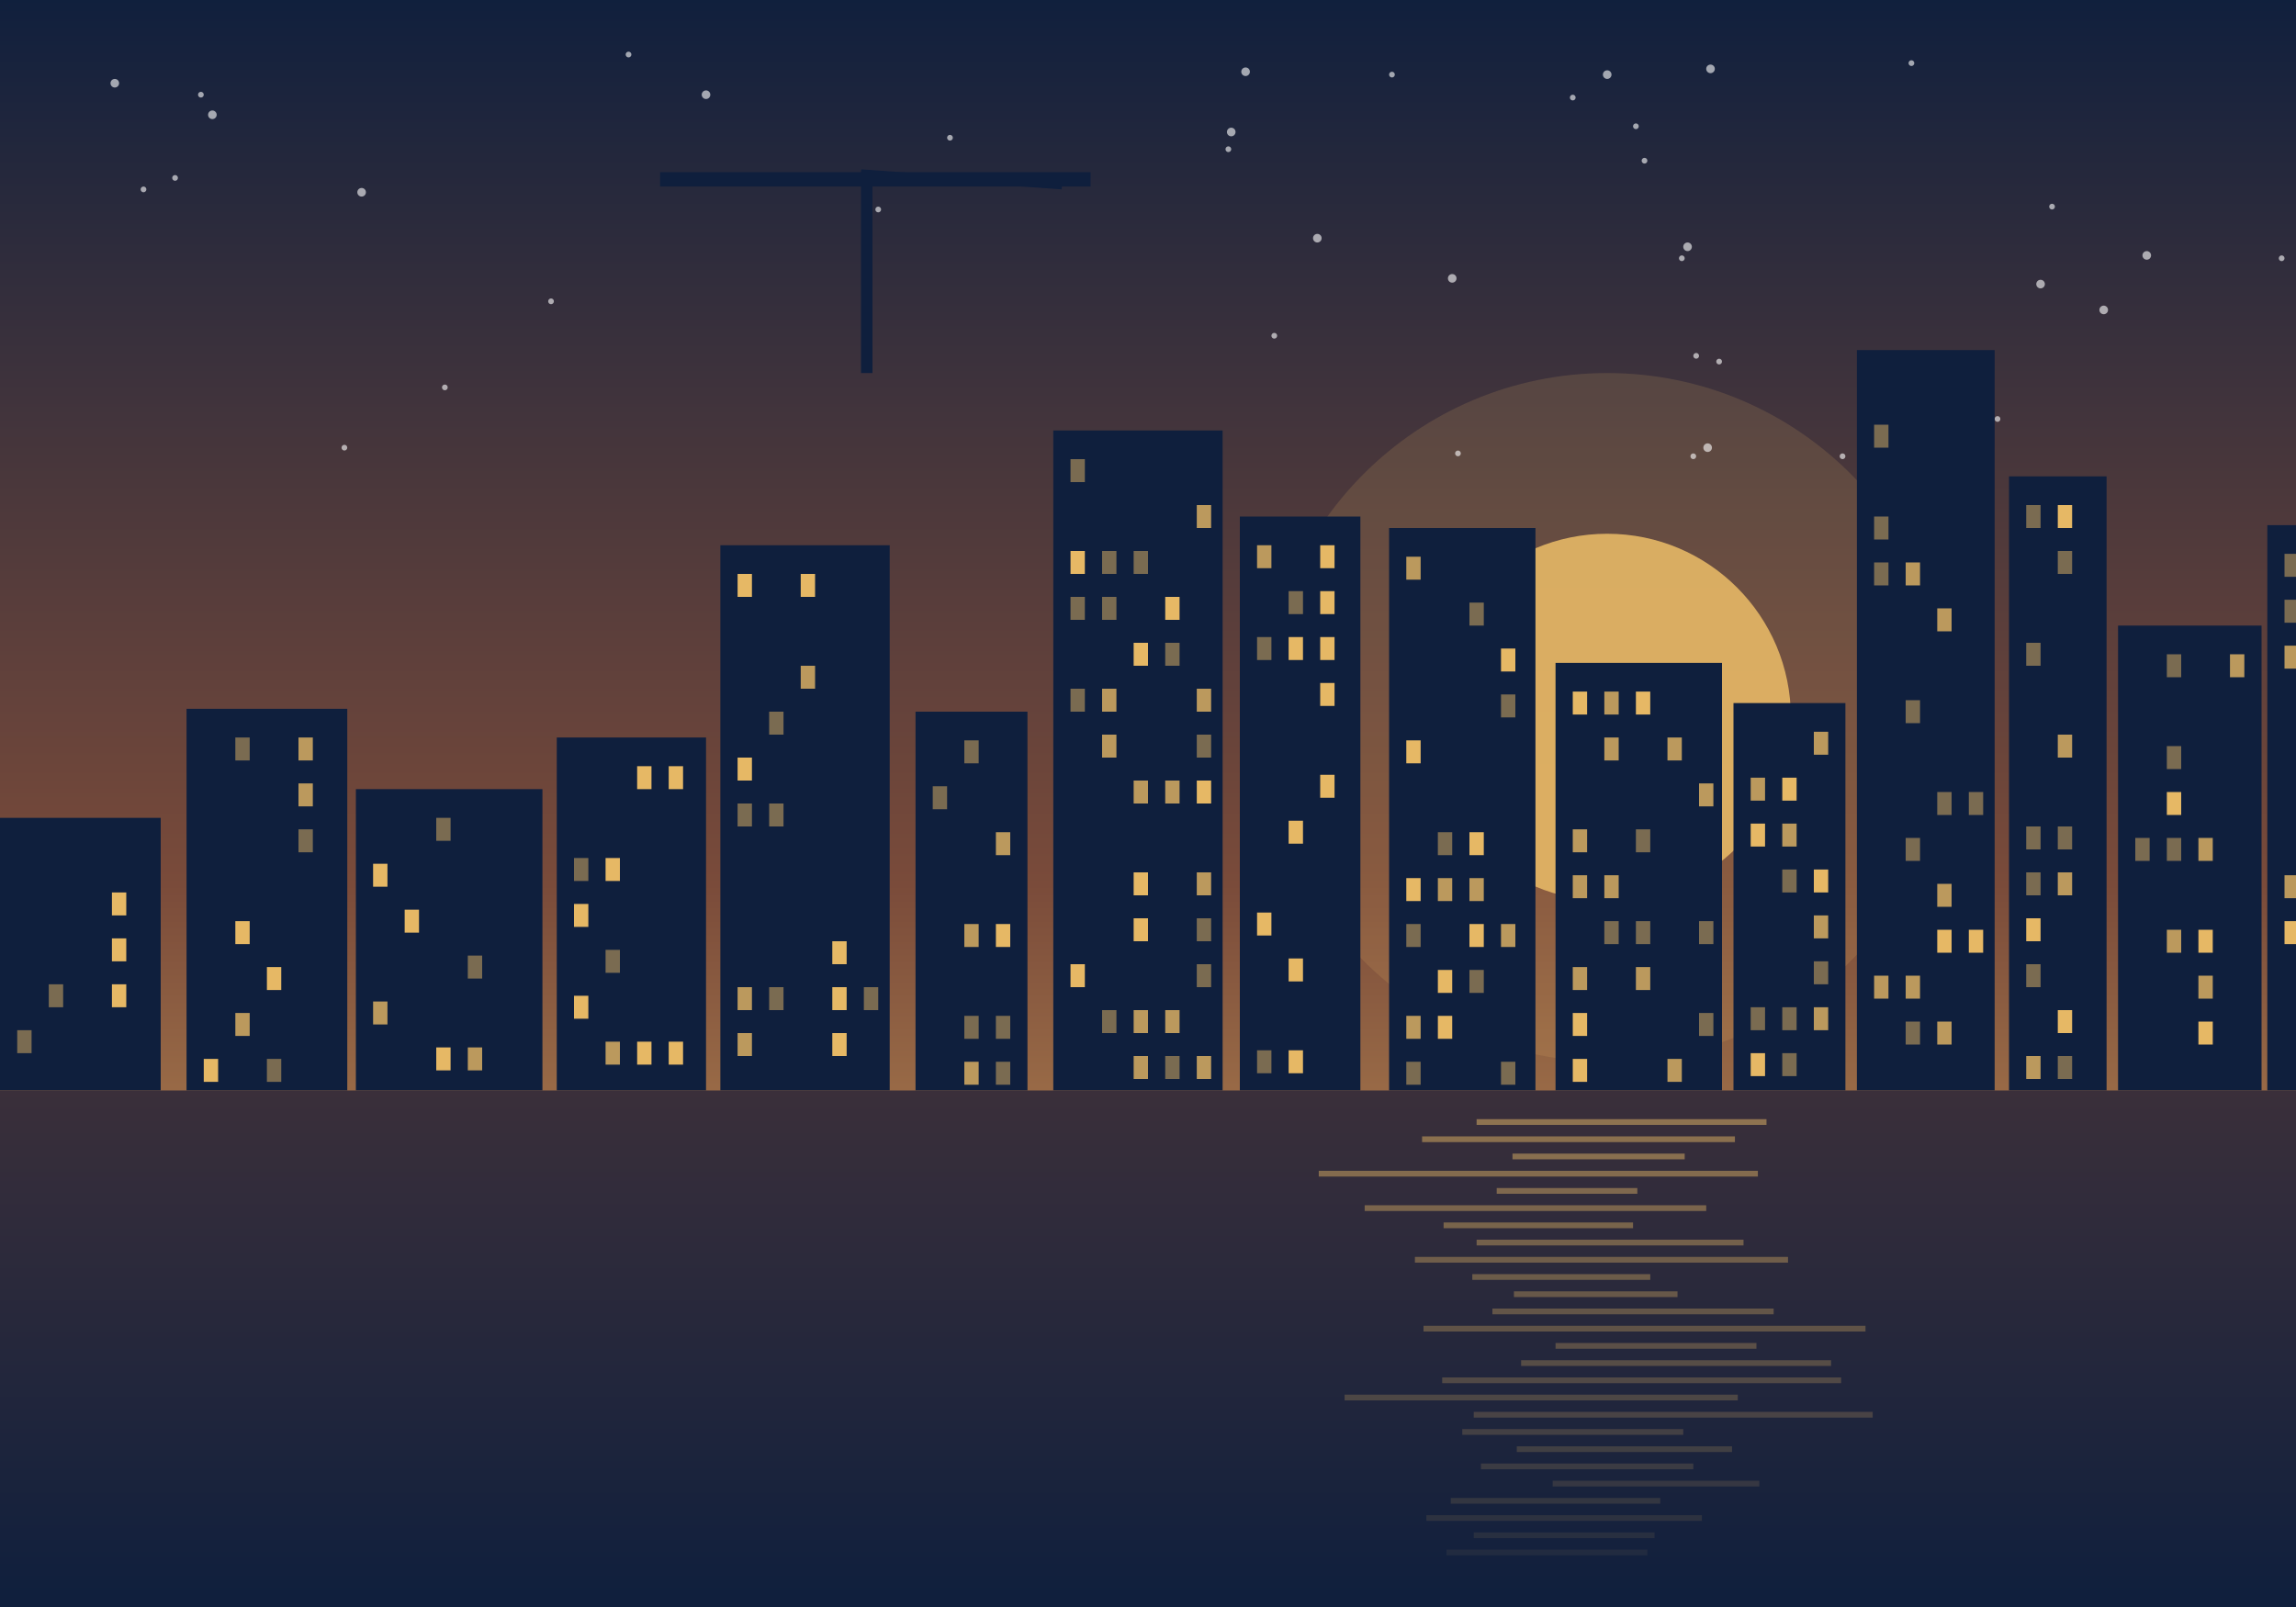
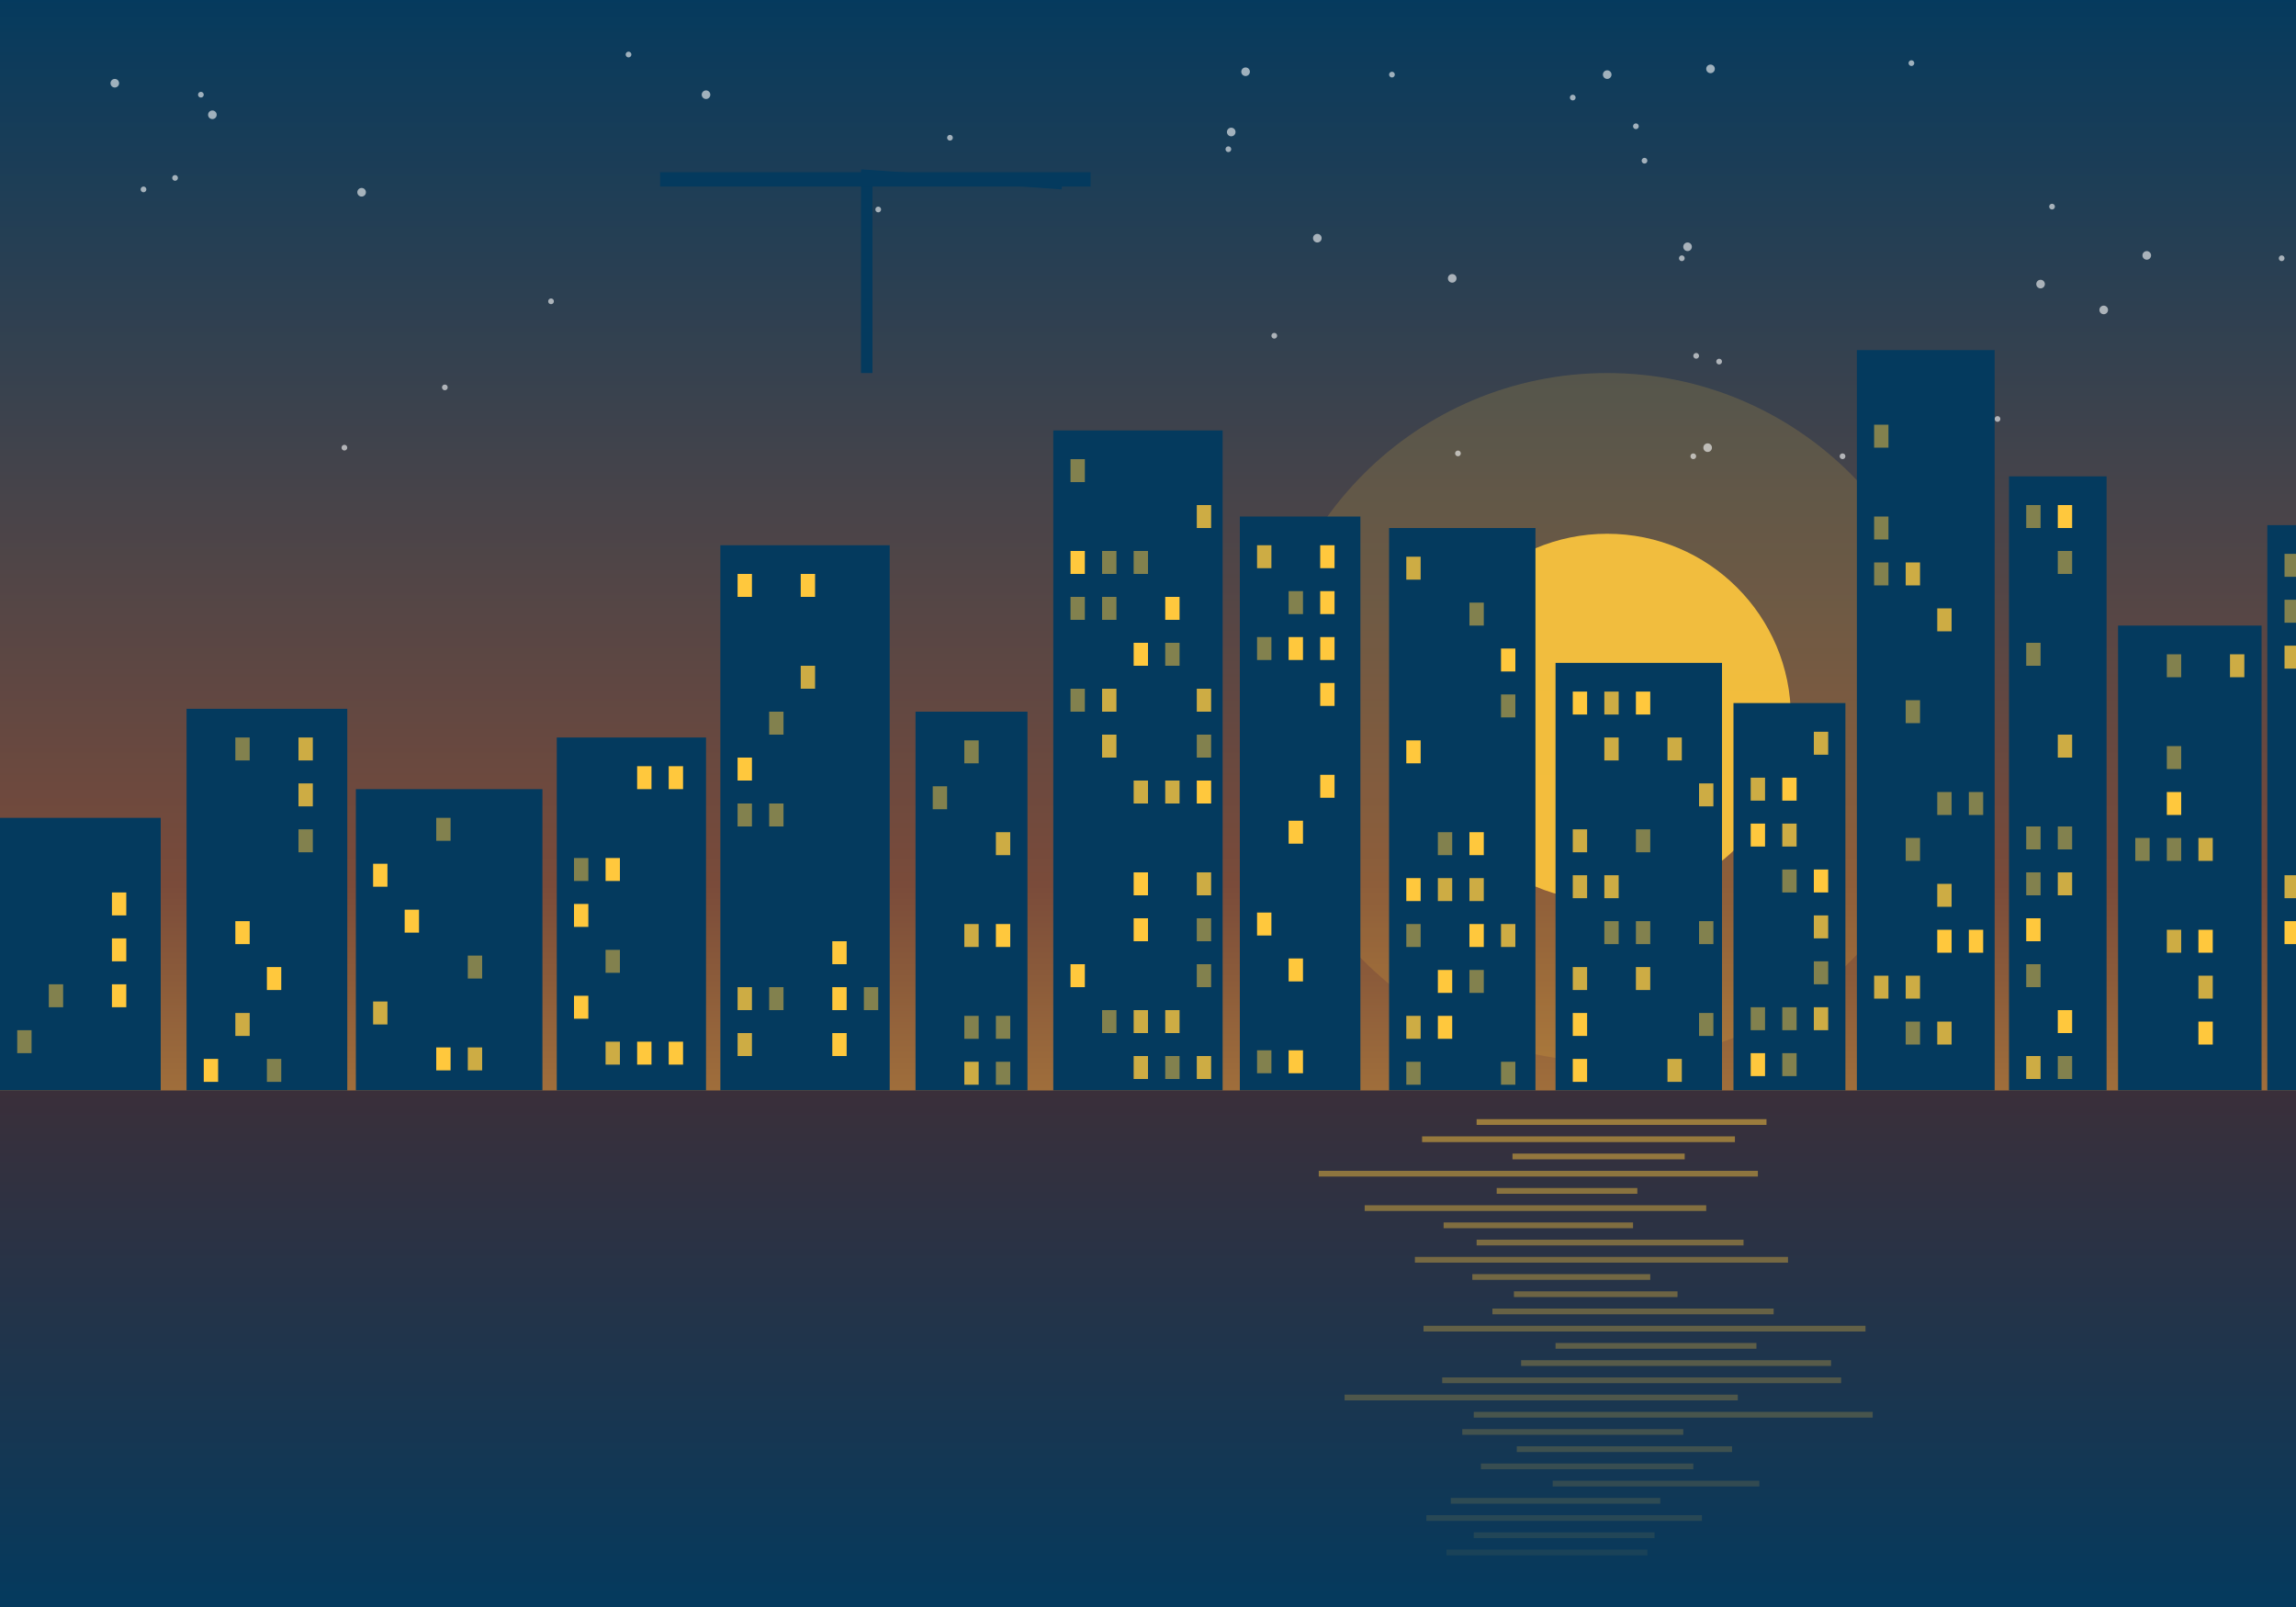
<svg xmlns="http://www.w3.org/2000/svg" viewBox="0 0 800 560" width="800" height="560" role="img" aria-labelledby="t">
  <defs>
    <linearGradient id="sky" x1="0" y1="0" x2="0" y2="1">
-       <stop offset="0" stop-color="#0f1f3d" />
+       <stop offset="0" stop-color="#043a5e" />
      <stop offset=".55" stop-color="#7a4b3a" />
-       <stop offset="1" stop-color="#e6b865" />
+       <stop offset="1" stop-color="#ffc83d" />
    </linearGradient>
    <linearGradient id="wat" x1="0" y1="0" x2="0" y2="1">
      <stop offset="0" stop-color="#3a2f3a" />
-       <stop offset="1" stop-color="#0f1f3d" />
+       <stop offset="1" stop-color="#043a5e" />
    </linearGradient>
  </defs>
  <rect width="800" height="560" fill="url(#sky)" />
-   <circle cx="560" cy="250" r="64" fill="#e6b865" opacity=".9" />
-   <circle cx="560" cy="250" r="120" fill="#e6b865" opacity=".15" />
+   <circle cx="560" cy="250" r="64" fill="#ffc83d" opacity=".9" />
+   <circle cx="560" cy="250" r="120" fill="#ffc83d" opacity=".15" />
  <circle cx="331" cy="48" r="1" fill="#fff" opacity=".6" />
  <circle cx="666" cy="22" r="1" fill="#fff" opacity=".6" />
  <circle cx="548" cy="34" r="1" fill="#fff" opacity=".6" />
  <circle cx="596" cy="24" r="1.5" fill="#fff" opacity=".6" />
  <circle cx="219" cy="19" r="1" fill="#fff" opacity=".6" />
  <circle cx="444" cy="117" r="1" fill="#fff" opacity=".6" />
  <circle cx="246" cy="33" r="1.5" fill="#fff" opacity=".6" />
  <circle cx="434" cy="25" r="1.5" fill="#fff" opacity=".6" />
  <circle cx="126" cy="67" r="1.5" fill="#fff" opacity=".6" />
  <circle cx="642" cy="159" r="1" fill="#fff" opacity=".6" />
  <circle cx="590" cy="159" r="1" fill="#fff" opacity=".6" />
  <circle cx="50" cy="66" r="1" fill="#fff" opacity=".6" />
  <circle cx="570" cy="44" r="1" fill="#fff" opacity=".6" />
  <circle cx="429" cy="46" r="1.5" fill="#fff" opacity=".6" />
  <circle cx="120" cy="156" r="1" fill="#fff" opacity=".6" />
  <circle cx="573" cy="56" r="1" fill="#fff" opacity=".6" />
  <circle cx="595" cy="156" r="1.5" fill="#fff" opacity=".6" />
  <circle cx="192" cy="105" r="1" fill="#fff" opacity=".6" />
  <circle cx="560" cy="26" r="1.5" fill="#fff" opacity=".6" />
  <circle cx="61" cy="62" r="1" fill="#fff" opacity=".6" />
  <circle cx="696" cy="146" r="1" fill="#fff" opacity=".6" />
  <circle cx="795" cy="90" r="1" fill="#fff" opacity=".6" />
  <circle cx="599" cy="126" r="1" fill="#fff" opacity=".6" />
  <circle cx="306" cy="73" r="1" fill="#fff" opacity=".6" />
  <circle cx="715" cy="72" r="1" fill="#fff" opacity=".6" />
  <circle cx="588" cy="86" r="1.5" fill="#fff" opacity=".6" />
  <circle cx="506" cy="97" r="1.5" fill="#fff" opacity=".6" />
  <circle cx="459" cy="83" r="1.5" fill="#fff" opacity=".6" />
  <circle cx="74" cy="40" r="1.5" fill="#fff" opacity=".6" />
  <circle cx="428" cy="52" r="1" fill="#fff" opacity=".6" />
  <circle cx="155" cy="135" r="1" fill="#fff" opacity=".6" />
  <circle cx="40" cy="29" r="1.5" fill="#fff" opacity=".6" />
  <circle cx="586" cy="90" r="1" fill="#fff" opacity=".6" />
  <circle cx="711" cy="99" r="1.5" fill="#fff" opacity=".6" />
  <circle cx="508" cy="158" r="1" fill="#fff" opacity=".6" />
  <circle cx="70" cy="33" r="1" fill="#fff" opacity=".6" />
  <circle cx="485" cy="26" r="1" fill="#fff" opacity=".6" />
  <circle cx="748" cy="89" r="1.5" fill="#fff" opacity=".6" />
  <circle cx="591" cy="124" r="1" fill="#fff" opacity=".6" />
  <circle cx="733" cy="108" r="1.5" fill="#fff" opacity=".6" />
-   <rect x="0" y="285" width="56" height="95" fill="#0f1f3d" />
-   <rect x="39" y="311" width="5" height="8" fill="#e6b865" opacity="1" />
-   <rect x="39" y="327" width="5" height="8" fill="#e6b865" opacity="1" />
-   <rect x="17" y="343" width="5" height="8" fill="#e6b865" opacity="0.5" />
-   <rect x="39" y="343" width="5" height="8" fill="#e6b865" opacity="1" />
-   <rect x="6" y="359" width="5" height="8" fill="#e6b865" opacity="0.5" />
-   <rect x="65" y="247" width="56" height="133" fill="#0f1f3d" />
-   <rect x="82" y="257" width="5" height="8" fill="#e6b865" opacity="0.5" />
-   <rect x="104" y="257" width="5" height="8" fill="#e6b865" opacity="0.8" />
-   <rect x="104" y="273" width="5" height="8" fill="#e6b865" opacity="0.8" />
-   <rect x="104" y="289" width="5" height="8" fill="#e6b865" opacity="0.5" />
-   <rect x="82" y="321" width="5" height="8" fill="#e6b865" opacity="1" />
-   <rect x="93" y="337" width="5" height="8" fill="#e6b865" opacity="1" />
-   <rect x="82" y="353" width="5" height="8" fill="#e6b865" opacity="0.8" />
-   <rect x="71" y="369" width="5" height="8" fill="#e6b865" opacity="1" />
-   <rect x="93" y="369" width="5" height="8" fill="#e6b865" opacity="0.5" />
-   <rect x="124" y="275" width="65" height="105" fill="#0f1f3d" />
-   <rect x="152" y="285" width="5" height="8" fill="#e6b865" opacity="0.5" />
-   <rect x="130" y="301" width="5" height="8" fill="#e6b865" opacity="1" />
-   <rect x="141" y="317" width="5" height="8" fill="#e6b865" opacity="1" />
-   <rect x="163" y="333" width="5" height="8" fill="#e6b865" opacity="0.5" />
-   <rect x="130" y="349" width="5" height="8" fill="#e6b865" opacity="0.8" />
-   <rect x="152" y="365" width="5" height="8" fill="#e6b865" opacity="1" />
-   <rect x="163" y="365" width="5" height="8" fill="#e6b865" opacity="0.8" />
-   <rect x="194" y="257" width="52" height="123" fill="#0f1f3d" />
-   <rect x="222" y="267" width="5" height="8" fill="#e6b865" opacity="1" />
-   <rect x="233" y="267" width="5" height="8" fill="#e6b865" opacity="1" />
-   <rect x="200" y="299" width="5" height="8" fill="#e6b865" opacity="0.5" />
-   <rect x="211" y="299" width="5" height="8" fill="#e6b865" opacity="1" />
-   <rect x="200" y="315" width="5" height="8" fill="#e6b865" opacity="1" />
-   <rect x="211" y="331" width="5" height="8" fill="#e6b865" opacity="0.5" />
-   <rect x="200" y="347" width="5" height="8" fill="#e6b865" opacity="1" />
-   <rect x="211" y="363" width="5" height="8" fill="#e6b865" opacity="0.8" />
-   <rect x="222" y="363" width="5" height="8" fill="#e6b865" opacity="1" />
-   <rect x="233" y="363" width="5" height="8" fill="#e6b865" opacity="1" />
-   <rect x="251" y="190" width="59" height="190" fill="#0f1f3d" />
-   <rect x="257" y="200" width="5" height="8" fill="#e6b865" opacity="1" />
-   <rect x="279" y="200" width="5" height="8" fill="#e6b865" opacity="1" />
-   <rect x="279" y="232" width="5" height="8" fill="#e6b865" opacity="0.8" />
-   <rect x="268" y="248" width="5" height="8" fill="#e6b865" opacity="0.5" />
-   <rect x="257" y="264" width="5" height="8" fill="#e6b865" opacity="1" />
-   <rect x="257" y="280" width="5" height="8" fill="#e6b865" opacity="0.5" />
-   <rect x="268" y="280" width="5" height="8" fill="#e6b865" opacity="0.5" />
-   <rect x="290" y="328" width="5" height="8" fill="#e6b865" opacity="1" />
-   <rect x="257" y="344" width="5" height="8" fill="#e6b865" opacity="0.8" />
-   <rect x="268" y="344" width="5" height="8" fill="#e6b865" opacity="0.5" />
-   <rect x="290" y="344" width="5" height="8" fill="#e6b865" opacity="1" />
-   <rect x="301" y="344" width="5" height="8" fill="#e6b865" opacity="0.5" />
-   <rect x="257" y="360" width="5" height="8" fill="#e6b865" opacity="0.8" />
-   <rect x="290" y="360" width="5" height="8" fill="#e6b865" opacity="1" />
-   <rect x="319" y="248" width="39" height="132" fill="#0f1f3d" />
-   <rect x="336" y="258" width="5" height="8" fill="#e6b865" opacity="0.5" />
-   <rect x="325" y="274" width="5" height="8" fill="#e6b865" opacity="0.5" />
-   <rect x="347" y="290" width="5" height="8" fill="#e6b865" opacity="0.8" />
-   <rect x="336" y="322" width="5" height="8" fill="#e6b865" opacity="0.8" />
-   <rect x="347" y="322" width="5" height="8" fill="#e6b865" opacity="1" />
-   <rect x="336" y="354" width="5" height="8" fill="#e6b865" opacity="0.5" />
-   <rect x="347" y="354" width="5" height="8" fill="#e6b865" opacity="0.5" />
-   <rect x="336" y="370" width="5" height="8" fill="#e6b865" opacity="0.8" />
-   <rect x="347" y="370" width="5" height="8" fill="#e6b865" opacity="0.5" />
-   <rect x="367" y="150" width="59" height="230" fill="#0f1f3d" />
-   <rect x="373" y="160" width="5" height="8" fill="#e6b865" opacity="0.5" />
-   <rect x="417" y="176" width="5" height="8" fill="#e6b865" opacity="0.8" />
-   <rect x="373" y="192" width="5" height="8" fill="#e6b865" opacity="1" />
-   <rect x="384" y="192" width="5" height="8" fill="#e6b865" opacity="0.5" />
-   <rect x="395" y="192" width="5" height="8" fill="#e6b865" opacity="0.5" />
-   <rect x="373" y="208" width="5" height="8" fill="#e6b865" opacity="0.5" />
-   <rect x="384" y="208" width="5" height="8" fill="#e6b865" opacity="0.5" />
-   <rect x="406" y="208" width="5" height="8" fill="#e6b865" opacity="1" />
-   <rect x="395" y="224" width="5" height="8" fill="#e6b865" opacity="1" />
-   <rect x="406" y="224" width="5" height="8" fill="#e6b865" opacity="0.5" />
-   <rect x="373" y="240" width="5" height="8" fill="#e6b865" opacity="0.5" />
-   <rect x="384" y="240" width="5" height="8" fill="#e6b865" opacity="0.8" />
-   <rect x="417" y="240" width="5" height="8" fill="#e6b865" opacity="0.8" />
-   <rect x="384" y="256" width="5" height="8" fill="#e6b865" opacity="0.8" />
-   <rect x="417" y="256" width="5" height="8" fill="#e6b865" opacity="0.5" />
-   <rect x="395" y="272" width="5" height="8" fill="#e6b865" opacity="0.8" />
-   <rect x="406" y="272" width="5" height="8" fill="#e6b865" opacity="0.8" />
-   <rect x="417" y="272" width="5" height="8" fill="#e6b865" opacity="1" />
-   <rect x="395" y="304" width="5" height="8" fill="#e6b865" opacity="1" />
-   <rect x="417" y="304" width="5" height="8" fill="#e6b865" opacity="0.8" />
-   <rect x="395" y="320" width="5" height="8" fill="#e6b865" opacity="1" />
-   <rect x="417" y="320" width="5" height="8" fill="#e6b865" opacity="0.5" />
-   <rect x="373" y="336" width="5" height="8" fill="#e6b865" opacity="1" />
-   <rect x="417" y="336" width="5" height="8" fill="#e6b865" opacity="0.5" />
-   <rect x="384" y="352" width="5" height="8" fill="#e6b865" opacity="0.5" />
-   <rect x="395" y="352" width="5" height="8" fill="#e6b865" opacity="0.8" />
-   <rect x="406" y="352" width="5" height="8" fill="#e6b865" opacity="0.8" />
-   <rect x="395" y="368" width="5" height="8" fill="#e6b865" opacity="0.8" />
-   <rect x="406" y="368" width="5" height="8" fill="#e6b865" opacity="0.5" />
-   <rect x="417" y="368" width="5" height="8" fill="#e6b865" opacity="0.8" />
-   <rect x="432" y="180" width="42" height="200" fill="#0f1f3d" />
-   <rect x="438" y="190" width="5" height="8" fill="#e6b865" opacity="0.8" />
-   <rect x="460" y="190" width="5" height="8" fill="#e6b865" opacity="1" />
-   <rect x="449" y="206" width="5" height="8" fill="#e6b865" opacity="0.5" />
-   <rect x="460" y="206" width="5" height="8" fill="#e6b865" opacity="1" />
-   <rect x="438" y="222" width="5" height="8" fill="#e6b865" opacity="0.5" />
-   <rect x="449" y="222" width="5" height="8" fill="#e6b865" opacity="1" />
-   <rect x="460" y="222" width="5" height="8" fill="#e6b865" opacity="1" />
-   <rect x="460" y="238" width="5" height="8" fill="#e6b865" opacity="1" />
-   <rect x="460" y="270" width="5" height="8" fill="#e6b865" opacity="1" />
-   <rect x="449" y="286" width="5" height="8" fill="#e6b865" opacity="1" />
-   <rect x="438" y="318" width="5" height="8" fill="#e6b865" opacity="1" />
-   <rect x="449" y="334" width="5" height="8" fill="#e6b865" opacity="1" />
-   <rect x="438" y="366" width="5" height="8" fill="#e6b865" opacity="0.5" />
-   <rect x="449" y="366" width="5" height="8" fill="#e6b865" opacity="1" />
-   <rect x="484" y="184" width="51" height="196" fill="#0f1f3d" />
-   <rect x="490" y="194" width="5" height="8" fill="#e6b865" opacity="0.8" />
-   <rect x="512" y="210" width="5" height="8" fill="#e6b865" opacity="0.5" />
-   <rect x="523" y="226" width="5" height="8" fill="#e6b865" opacity="1" />
-   <rect x="523" y="242" width="5" height="8" fill="#e6b865" opacity="0.5" />
-   <rect x="490" y="258" width="5" height="8" fill="#e6b865" opacity="1" />
-   <rect x="501" y="290" width="5" height="8" fill="#e6b865" opacity="0.5" />
-   <rect x="512" y="290" width="5" height="8" fill="#e6b865" opacity="1" />
-   <rect x="490" y="306" width="5" height="8" fill="#e6b865" opacity="1" />
-   <rect x="501" y="306" width="5" height="8" fill="#e6b865" opacity="0.8" />
-   <rect x="512" y="306" width="5" height="8" fill="#e6b865" opacity="0.8" />
-   <rect x="490" y="322" width="5" height="8" fill="#e6b865" opacity="0.5" />
-   <rect x="512" y="322" width="5" height="8" fill="#e6b865" opacity="1" />
-   <rect x="523" y="322" width="5" height="8" fill="#e6b865" opacity="0.8" />
-   <rect x="501" y="338" width="5" height="8" fill="#e6b865" opacity="1" />
-   <rect x="512" y="338" width="5" height="8" fill="#e6b865" opacity="0.5" />
-   <rect x="490" y="354" width="5" height="8" fill="#e6b865" opacity="0.8" />
-   <rect x="501" y="354" width="5" height="8" fill="#e6b865" opacity="1" />
-   <rect x="490" y="370" width="5" height="8" fill="#e6b865" opacity="0.5" />
-   <rect x="523" y="370" width="5" height="8" fill="#e6b865" opacity="0.5" />
-   <rect x="542" y="231" width="58" height="149" fill="#0f1f3d" />
-   <rect x="548" y="241" width="5" height="8" fill="#e6b865" opacity="1" />
-   <rect x="559" y="241" width="5" height="8" fill="#e6b865" opacity="0.8" />
-   <rect x="570" y="241" width="5" height="8" fill="#e6b865" opacity="1" />
-   <rect x="559" y="257" width="5" height="8" fill="#e6b865" opacity="0.8" />
-   <rect x="581" y="257" width="5" height="8" fill="#e6b865" opacity="0.8" />
-   <rect x="592" y="273" width="5" height="8" fill="#e6b865" opacity="0.8" />
-   <rect x="548" y="289" width="5" height="8" fill="#e6b865" opacity="0.8" />
-   <rect x="570" y="289" width="5" height="8" fill="#e6b865" opacity="0.5" />
-   <rect x="548" y="305" width="5" height="8" fill="#e6b865" opacity="0.8" />
-   <rect x="559" y="305" width="5" height="8" fill="#e6b865" opacity="0.8" />
-   <rect x="559" y="321" width="5" height="8" fill="#e6b865" opacity="0.5" />
-   <rect x="570" y="321" width="5" height="8" fill="#e6b865" opacity="0.5" />
-   <rect x="592" y="321" width="5" height="8" fill="#e6b865" opacity="0.5" />
-   <rect x="548" y="337" width="5" height="8" fill="#e6b865" opacity="0.8" />
-   <rect x="570" y="337" width="5" height="8" fill="#e6b865" opacity="0.8" />
-   <rect x="548" y="353" width="5" height="8" fill="#e6b865" opacity="1" />
-   <rect x="592" y="353" width="5" height="8" fill="#e6b865" opacity="0.5" />
-   <rect x="548" y="369" width="5" height="8" fill="#e6b865" opacity="1" />
-   <rect x="581" y="369" width="5" height="8" fill="#e6b865" opacity="0.8" />
-   <rect x="604" y="245" width="39" height="135" fill="#0f1f3d" />
-   <rect x="632" y="255" width="5" height="8" fill="#e6b865" opacity="0.8" />
-   <rect x="610" y="271" width="5" height="8" fill="#e6b865" opacity="0.8" />
-   <rect x="621" y="271" width="5" height="8" fill="#e6b865" opacity="1" />
-   <rect x="610" y="287" width="5" height="8" fill="#e6b865" opacity="1" />
-   <rect x="621" y="287" width="5" height="8" fill="#e6b865" opacity="0.8" />
-   <rect x="621" y="303" width="5" height="8" fill="#e6b865" opacity="0.5" />
-   <rect x="632" y="303" width="5" height="8" fill="#e6b865" opacity="1" />
-   <rect x="632" y="319" width="5" height="8" fill="#e6b865" opacity="0.8" />
-   <rect x="632" y="335" width="5" height="8" fill="#e6b865" opacity="0.5" />
-   <rect x="610" y="351" width="5" height="8" fill="#e6b865" opacity="0.5" />
-   <rect x="621" y="351" width="5" height="8" fill="#e6b865" opacity="0.5" />
-   <rect x="632" y="351" width="5" height="8" fill="#e6b865" opacity="0.8" />
-   <rect x="610" y="367" width="5" height="8" fill="#e6b865" opacity="1" />
-   <rect x="621" y="367" width="5" height="8" fill="#e6b865" opacity="0.5" />
-   <rect x="647" y="122" width="48" height="258" fill="#0f1f3d" />
-   <rect x="653" y="148" width="5" height="8" fill="#e6b865" opacity="0.5" />
-   <rect x="653" y="180" width="5" height="8" fill="#e6b865" opacity="0.5" />
-   <rect x="653" y="196" width="5" height="8" fill="#e6b865" opacity="0.5" />
-   <rect x="664" y="196" width="5" height="8" fill="#e6b865" opacity="0.8" />
-   <rect x="675" y="212" width="5" height="8" fill="#e6b865" opacity="0.8" />
-   <rect x="664" y="244" width="5" height="8" fill="#e6b865" opacity="0.5" />
-   <rect x="675" y="276" width="5" height="8" fill="#e6b865" opacity="0.5" />
-   <rect x="686" y="276" width="5" height="8" fill="#e6b865" opacity="0.5" />
-   <rect x="664" y="292" width="5" height="8" fill="#e6b865" opacity="0.5" />
-   <rect x="675" y="308" width="5" height="8" fill="#e6b865" opacity="0.8" />
-   <rect x="675" y="324" width="5" height="8" fill="#e6b865" opacity="1" />
-   <rect x="686" y="324" width="5" height="8" fill="#e6b865" opacity="1" />
-   <rect x="653" y="340" width="5" height="8" fill="#e6b865" opacity="0.8" />
-   <rect x="664" y="340" width="5" height="8" fill="#e6b865" opacity="0.8" />
-   <rect x="664" y="356" width="5" height="8" fill="#e6b865" opacity="0.5" />
-   <rect x="675" y="356" width="5" height="8" fill="#e6b865" opacity="0.8" />
-   <rect x="700" y="166" width="34" height="214" fill="#0f1f3d" />
-   <rect x="706" y="176" width="5" height="8" fill="#e6b865" opacity="0.5" />
-   <rect x="717" y="176" width="5" height="8" fill="#e6b865" opacity="1" />
-   <rect x="717" y="192" width="5" height="8" fill="#e6b865" opacity="0.5" />
-   <rect x="706" y="224" width="5" height="8" fill="#e6b865" opacity="0.5" />
-   <rect x="717" y="256" width="5" height="8" fill="#e6b865" opacity="0.8" />
-   <rect x="706" y="288" width="5" height="8" fill="#e6b865" opacity="0.5" />
-   <rect x="717" y="288" width="5" height="8" fill="#e6b865" opacity="0.5" />
-   <rect x="706" y="304" width="5" height="8" fill="#e6b865" opacity="0.5" />
-   <rect x="717" y="304" width="5" height="8" fill="#e6b865" opacity="0.8" />
-   <rect x="706" y="320" width="5" height="8" fill="#e6b865" opacity="1" />
-   <rect x="706" y="336" width="5" height="8" fill="#e6b865" opacity="0.5" />
-   <rect x="717" y="352" width="5" height="8" fill="#e6b865" opacity="1" />
-   <rect x="706" y="368" width="5" height="8" fill="#e6b865" opacity="0.8" />
-   <rect x="717" y="368" width="5" height="8" fill="#e6b865" opacity="0.5" />
-   <rect x="738" y="218" width="50" height="162" fill="#0f1f3d" />
-   <rect x="755" y="228" width="5" height="8" fill="#e6b865" opacity="0.5" />
-   <rect x="777" y="228" width="5" height="8" fill="#e6b865" opacity="0.8" />
-   <rect x="755" y="260" width="5" height="8" fill="#e6b865" opacity="0.5" />
-   <rect x="755" y="276" width="5" height="8" fill="#e6b865" opacity="1" />
-   <rect x="744" y="292" width="5" height="8" fill="#e6b865" opacity="0.5" />
-   <rect x="755" y="292" width="5" height="8" fill="#e6b865" opacity="0.5" />
-   <rect x="766" y="292" width="5" height="8" fill="#e6b865" opacity="0.8" />
-   <rect x="755" y="324" width="5" height="8" fill="#e6b865" opacity="0.8" />
-   <rect x="766" y="324" width="5" height="8" fill="#e6b865" opacity="1" />
-   <rect x="766" y="340" width="5" height="8" fill="#e6b865" opacity="0.8" />
-   <rect x="766" y="356" width="5" height="8" fill="#e6b865" opacity="1" />
-   <rect x="790" y="183" width="43" height="197" fill="#0f1f3d" />
-   <rect x="796" y="193" width="5" height="8" fill="#e6b865" opacity="0.5" />
-   <rect x="796" y="209" width="5" height="8" fill="#e6b865" opacity="0.5" />
-   <rect x="796" y="225" width="5" height="8" fill="#e6b865" opacity="0.8" />
-   <rect x="807" y="225" width="5" height="8" fill="#e6b865" opacity="1" />
-   <rect x="818" y="225" width="5" height="8" fill="#e6b865" opacity="1" />
-   <rect x="807" y="241" width="5" height="8" fill="#e6b865" opacity="0.8" />
-   <rect x="818" y="241" width="5" height="8" fill="#e6b865" opacity="1" />
-   <rect x="807" y="273" width="5" height="8" fill="#e6b865" opacity="0.5" />
-   <rect x="818" y="273" width="5" height="8" fill="#e6b865" opacity="1" />
-   <rect x="796" y="305" width="5" height="8" fill="#e6b865" opacity="0.8" />
-   <rect x="818" y="305" width="5" height="8" fill="#e6b865" opacity="0.8" />
-   <rect x="796" y="321" width="5" height="8" fill="#e6b865" opacity="1" />
-   <rect x="807" y="321" width="5" height="8" fill="#e6b865" opacity="1" />
-   <rect x="807" y="337" width="5" height="8" fill="#e6b865" opacity="0.8" />
-   <rect x="807" y="369" width="5" height="8" fill="#e6b865" opacity="0.8" />
-   <rect x="818" y="369" width="5" height="8" fill="#e6b865" opacity="0.5" />
-   <rect x="300" y="60" width="4" height="70" fill="#0f1f3d" />
-   <rect x="230" y="60" width="150" height="5" fill="#0f1f3d" />
-   <line x1="300" y1="60" x2="370" y2="65" stroke="#0f1f3d" stroke-width="2" />
+   <rect x="0" y="285" width="56" height="95" fill="#043a5e" />
+   <rect x="39" y="311" width="5" height="8" fill="#ffc83d" opacity="1" />
+   <rect x="39" y="327" width="5" height="8" fill="#ffc83d" opacity="1" />
+   <rect x="17" y="343" width="5" height="8" fill="#ffc83d" opacity="0.5" />
+   <rect x="39" y="343" width="5" height="8" fill="#ffc83d" opacity="1" />
+   <rect x="6" y="359" width="5" height="8" fill="#ffc83d" opacity="0.5" />
+   <rect x="65" y="247" width="56" height="133" fill="#043a5e" />
+   <rect x="82" y="257" width="5" height="8" fill="#ffc83d" opacity="0.5" />
+   <rect x="104" y="257" width="5" height="8" fill="#ffc83d" opacity="0.8" />
+   <rect x="104" y="273" width="5" height="8" fill="#ffc83d" opacity="0.8" />
+   <rect x="104" y="289" width="5" height="8" fill="#ffc83d" opacity="0.5" />
+   <rect x="82" y="321" width="5" height="8" fill="#ffc83d" opacity="1" />
+   <rect x="93" y="337" width="5" height="8" fill="#ffc83d" opacity="1" />
+   <rect x="82" y="353" width="5" height="8" fill="#ffc83d" opacity="0.8" />
+   <rect x="71" y="369" width="5" height="8" fill="#ffc83d" opacity="1" />
+   <rect x="93" y="369" width="5" height="8" fill="#ffc83d" opacity="0.5" />
+   <rect x="124" y="275" width="65" height="105" fill="#043a5e" />
+   <rect x="152" y="285" width="5" height="8" fill="#ffc83d" opacity="0.5" />
+   <rect x="130" y="301" width="5" height="8" fill="#ffc83d" opacity="1" />
+   <rect x="141" y="317" width="5" height="8" fill="#ffc83d" opacity="1" />
+   <rect x="163" y="333" width="5" height="8" fill="#ffc83d" opacity="0.5" />
+   <rect x="130" y="349" width="5" height="8" fill="#ffc83d" opacity="0.8" />
+   <rect x="152" y="365" width="5" height="8" fill="#ffc83d" opacity="1" />
+   <rect x="163" y="365" width="5" height="8" fill="#ffc83d" opacity="0.8" />
+   <rect x="194" y="257" width="52" height="123" fill="#043a5e" />
+   <rect x="222" y="267" width="5" height="8" fill="#ffc83d" opacity="1" />
+   <rect x="233" y="267" width="5" height="8" fill="#ffc83d" opacity="1" />
+   <rect x="200" y="299" width="5" height="8" fill="#ffc83d" opacity="0.5" />
+   <rect x="211" y="299" width="5" height="8" fill="#ffc83d" opacity="1" />
+   <rect x="200" y="315" width="5" height="8" fill="#ffc83d" opacity="1" />
+   <rect x="211" y="331" width="5" height="8" fill="#ffc83d" opacity="0.5" />
+   <rect x="200" y="347" width="5" height="8" fill="#ffc83d" opacity="1" />
+   <rect x="211" y="363" width="5" height="8" fill="#ffc83d" opacity="0.8" />
+   <rect x="222" y="363" width="5" height="8" fill="#ffc83d" opacity="1" />
+   <rect x="233" y="363" width="5" height="8" fill="#ffc83d" opacity="1" />
+   <rect x="251" y="190" width="59" height="190" fill="#043a5e" />
+   <rect x="257" y="200" width="5" height="8" fill="#ffc83d" opacity="1" />
+   <rect x="279" y="200" width="5" height="8" fill="#ffc83d" opacity="1" />
+   <rect x="279" y="232" width="5" height="8" fill="#ffc83d" opacity="0.8" />
+   <rect x="268" y="248" width="5" height="8" fill="#ffc83d" opacity="0.5" />
+   <rect x="257" y="264" width="5" height="8" fill="#ffc83d" opacity="1" />
+   <rect x="257" y="280" width="5" height="8" fill="#ffc83d" opacity="0.5" />
+   <rect x="268" y="280" width="5" height="8" fill="#ffc83d" opacity="0.5" />
+   <rect x="290" y="328" width="5" height="8" fill="#ffc83d" opacity="1" />
+   <rect x="257" y="344" width="5" height="8" fill="#ffc83d" opacity="0.8" />
+   <rect x="268" y="344" width="5" height="8" fill="#ffc83d" opacity="0.5" />
+   <rect x="290" y="344" width="5" height="8" fill="#ffc83d" opacity="1" />
+   <rect x="301" y="344" width="5" height="8" fill="#ffc83d" opacity="0.5" />
+   <rect x="257" y="360" width="5" height="8" fill="#ffc83d" opacity="0.8" />
+   <rect x="290" y="360" width="5" height="8" fill="#ffc83d" opacity="1" />
+   <rect x="319" y="248" width="39" height="132" fill="#043a5e" />
+   <rect x="336" y="258" width="5" height="8" fill="#ffc83d" opacity="0.5" />
+   <rect x="325" y="274" width="5" height="8" fill="#ffc83d" opacity="0.5" />
+   <rect x="347" y="290" width="5" height="8" fill="#ffc83d" opacity="0.8" />
+   <rect x="336" y="322" width="5" height="8" fill="#ffc83d" opacity="0.8" />
+   <rect x="347" y="322" width="5" height="8" fill="#ffc83d" opacity="1" />
+   <rect x="336" y="354" width="5" height="8" fill="#ffc83d" opacity="0.5" />
+   <rect x="347" y="354" width="5" height="8" fill="#ffc83d" opacity="0.5" />
+   <rect x="336" y="370" width="5" height="8" fill="#ffc83d" opacity="0.8" />
+   <rect x="347" y="370" width="5" height="8" fill="#ffc83d" opacity="0.5" />
+   <rect x="367" y="150" width="59" height="230" fill="#043a5e" />
+   <rect x="373" y="160" width="5" height="8" fill="#ffc83d" opacity="0.5" />
+   <rect x="417" y="176" width="5" height="8" fill="#ffc83d" opacity="0.8" />
+   <rect x="373" y="192" width="5" height="8" fill="#ffc83d" opacity="1" />
+   <rect x="384" y="192" width="5" height="8" fill="#ffc83d" opacity="0.5" />
+   <rect x="395" y="192" width="5" height="8" fill="#ffc83d" opacity="0.5" />
+   <rect x="373" y="208" width="5" height="8" fill="#ffc83d" opacity="0.5" />
+   <rect x="384" y="208" width="5" height="8" fill="#ffc83d" opacity="0.5" />
+   <rect x="406" y="208" width="5" height="8" fill="#ffc83d" opacity="1" />
+   <rect x="395" y="224" width="5" height="8" fill="#ffc83d" opacity="1" />
+   <rect x="406" y="224" width="5" height="8" fill="#ffc83d" opacity="0.5" />
+   <rect x="373" y="240" width="5" height="8" fill="#ffc83d" opacity="0.5" />
+   <rect x="384" y="240" width="5" height="8" fill="#ffc83d" opacity="0.8" />
+   <rect x="417" y="240" width="5" height="8" fill="#ffc83d" opacity="0.8" />
+   <rect x="384" y="256" width="5" height="8" fill="#ffc83d" opacity="0.8" />
+   <rect x="417" y="256" width="5" height="8" fill="#ffc83d" opacity="0.5" />
+   <rect x="395" y="272" width="5" height="8" fill="#ffc83d" opacity="0.8" />
+   <rect x="406" y="272" width="5" height="8" fill="#ffc83d" opacity="0.8" />
+   <rect x="417" y="272" width="5" height="8" fill="#ffc83d" opacity="1" />
+   <rect x="395" y="304" width="5" height="8" fill="#ffc83d" opacity="1" />
+   <rect x="417" y="304" width="5" height="8" fill="#ffc83d" opacity="0.8" />
+   <rect x="395" y="320" width="5" height="8" fill="#ffc83d" opacity="1" />
+   <rect x="417" y="320" width="5" height="8" fill="#ffc83d" opacity="0.5" />
+   <rect x="373" y="336" width="5" height="8" fill="#ffc83d" opacity="1" />
+   <rect x="417" y="336" width="5" height="8" fill="#ffc83d" opacity="0.5" />
+   <rect x="384" y="352" width="5" height="8" fill="#ffc83d" opacity="0.5" />
+   <rect x="395" y="352" width="5" height="8" fill="#ffc83d" opacity="0.8" />
+   <rect x="406" y="352" width="5" height="8" fill="#ffc83d" opacity="0.8" />
+   <rect x="395" y="368" width="5" height="8" fill="#ffc83d" opacity="0.8" />
+   <rect x="406" y="368" width="5" height="8" fill="#ffc83d" opacity="0.5" />
+   <rect x="417" y="368" width="5" height="8" fill="#ffc83d" opacity="0.8" />
+   <rect x="432" y="180" width="42" height="200" fill="#043a5e" />
+   <rect x="438" y="190" width="5" height="8" fill="#ffc83d" opacity="0.8" />
+   <rect x="460" y="190" width="5" height="8" fill="#ffc83d" opacity="1" />
+   <rect x="449" y="206" width="5" height="8" fill="#ffc83d" opacity="0.5" />
+   <rect x="460" y="206" width="5" height="8" fill="#ffc83d" opacity="1" />
+   <rect x="438" y="222" width="5" height="8" fill="#ffc83d" opacity="0.5" />
+   <rect x="449" y="222" width="5" height="8" fill="#ffc83d" opacity="1" />
+   <rect x="460" y="222" width="5" height="8" fill="#ffc83d" opacity="1" />
+   <rect x="460" y="238" width="5" height="8" fill="#ffc83d" opacity="1" />
+   <rect x="460" y="270" width="5" height="8" fill="#ffc83d" opacity="1" />
+   <rect x="449" y="286" width="5" height="8" fill="#ffc83d" opacity="1" />
+   <rect x="438" y="318" width="5" height="8" fill="#ffc83d" opacity="1" />
+   <rect x="449" y="334" width="5" height="8" fill="#ffc83d" opacity="1" />
+   <rect x="438" y="366" width="5" height="8" fill="#ffc83d" opacity="0.5" />
+   <rect x="449" y="366" width="5" height="8" fill="#ffc83d" opacity="1" />
+   <rect x="484" y="184" width="51" height="196" fill="#043a5e" />
+   <rect x="490" y="194" width="5" height="8" fill="#ffc83d" opacity="0.8" />
+   <rect x="512" y="210" width="5" height="8" fill="#ffc83d" opacity="0.5" />
+   <rect x="523" y="226" width="5" height="8" fill="#ffc83d" opacity="1" />
+   <rect x="523" y="242" width="5" height="8" fill="#ffc83d" opacity="0.5" />
+   <rect x="490" y="258" width="5" height="8" fill="#ffc83d" opacity="1" />
+   <rect x="501" y="290" width="5" height="8" fill="#ffc83d" opacity="0.5" />
+   <rect x="512" y="290" width="5" height="8" fill="#ffc83d" opacity="1" />
+   <rect x="490" y="306" width="5" height="8" fill="#ffc83d" opacity="1" />
+   <rect x="501" y="306" width="5" height="8" fill="#ffc83d" opacity="0.8" />
+   <rect x="512" y="306" width="5" height="8" fill="#ffc83d" opacity="0.8" />
+   <rect x="490" y="322" width="5" height="8" fill="#ffc83d" opacity="0.5" />
+   <rect x="512" y="322" width="5" height="8" fill="#ffc83d" opacity="1" />
+   <rect x="523" y="322" width="5" height="8" fill="#ffc83d" opacity="0.8" />
+   <rect x="501" y="338" width="5" height="8" fill="#ffc83d" opacity="1" />
+   <rect x="512" y="338" width="5" height="8" fill="#ffc83d" opacity="0.5" />
+   <rect x="490" y="354" width="5" height="8" fill="#ffc83d" opacity="0.8" />
+   <rect x="501" y="354" width="5" height="8" fill="#ffc83d" opacity="1" />
+   <rect x="490" y="370" width="5" height="8" fill="#ffc83d" opacity="0.5" />
+   <rect x="523" y="370" width="5" height="8" fill="#ffc83d" opacity="0.5" />
+   <rect x="542" y="231" width="58" height="149" fill="#043a5e" />
+   <rect x="548" y="241" width="5" height="8" fill="#ffc83d" opacity="1" />
+   <rect x="559" y="241" width="5" height="8" fill="#ffc83d" opacity="0.8" />
+   <rect x="570" y="241" width="5" height="8" fill="#ffc83d" opacity="1" />
+   <rect x="559" y="257" width="5" height="8" fill="#ffc83d" opacity="0.8" />
+   <rect x="581" y="257" width="5" height="8" fill="#ffc83d" opacity="0.8" />
+   <rect x="592" y="273" width="5" height="8" fill="#ffc83d" opacity="0.8" />
+   <rect x="548" y="289" width="5" height="8" fill="#ffc83d" opacity="0.8" />
+   <rect x="570" y="289" width="5" height="8" fill="#ffc83d" opacity="0.5" />
+   <rect x="548" y="305" width="5" height="8" fill="#ffc83d" opacity="0.8" />
+   <rect x="559" y="305" width="5" height="8" fill="#ffc83d" opacity="0.8" />
+   <rect x="559" y="321" width="5" height="8" fill="#ffc83d" opacity="0.5" />
+   <rect x="570" y="321" width="5" height="8" fill="#ffc83d" opacity="0.5" />
+   <rect x="592" y="321" width="5" height="8" fill="#ffc83d" opacity="0.5" />
+   <rect x="548" y="337" width="5" height="8" fill="#ffc83d" opacity="0.8" />
+   <rect x="570" y="337" width="5" height="8" fill="#ffc83d" opacity="0.8" />
+   <rect x="548" y="353" width="5" height="8" fill="#ffc83d" opacity="1" />
+   <rect x="592" y="353" width="5" height="8" fill="#ffc83d" opacity="0.5" />
+   <rect x="548" y="369" width="5" height="8" fill="#ffc83d" opacity="1" />
+   <rect x="581" y="369" width="5" height="8" fill="#ffc83d" opacity="0.8" />
+   <rect x="604" y="245" width="39" height="135" fill="#043a5e" />
+   <rect x="632" y="255" width="5" height="8" fill="#ffc83d" opacity="0.8" />
+   <rect x="610" y="271" width="5" height="8" fill="#ffc83d" opacity="0.8" />
+   <rect x="621" y="271" width="5" height="8" fill="#ffc83d" opacity="1" />
+   <rect x="610" y="287" width="5" height="8" fill="#ffc83d" opacity="1" />
+   <rect x="621" y="287" width="5" height="8" fill="#ffc83d" opacity="0.8" />
+   <rect x="621" y="303" width="5" height="8" fill="#ffc83d" opacity="0.5" />
+   <rect x="632" y="303" width="5" height="8" fill="#ffc83d" opacity="1" />
+   <rect x="632" y="319" width="5" height="8" fill="#ffc83d" opacity="0.8" />
+   <rect x="632" y="335" width="5" height="8" fill="#ffc83d" opacity="0.5" />
+   <rect x="610" y="351" width="5" height="8" fill="#ffc83d" opacity="0.5" />
+   <rect x="621" y="351" width="5" height="8" fill="#ffc83d" opacity="0.5" />
+   <rect x="632" y="351" width="5" height="8" fill="#ffc83d" opacity="0.8" />
+   <rect x="610" y="367" width="5" height="8" fill="#ffc83d" opacity="1" />
+   <rect x="621" y="367" width="5" height="8" fill="#ffc83d" opacity="0.5" />
+   <rect x="647" y="122" width="48" height="258" fill="#043a5e" />
+   <rect x="653" y="148" width="5" height="8" fill="#ffc83d" opacity="0.5" />
+   <rect x="653" y="180" width="5" height="8" fill="#ffc83d" opacity="0.5" />
+   <rect x="653" y="196" width="5" height="8" fill="#ffc83d" opacity="0.5" />
+   <rect x="664" y="196" width="5" height="8" fill="#ffc83d" opacity="0.8" />
+   <rect x="675" y="212" width="5" height="8" fill="#ffc83d" opacity="0.8" />
+   <rect x="664" y="244" width="5" height="8" fill="#ffc83d" opacity="0.5" />
+   <rect x="675" y="276" width="5" height="8" fill="#ffc83d" opacity="0.5" />
+   <rect x="686" y="276" width="5" height="8" fill="#ffc83d" opacity="0.5" />
+   <rect x="664" y="292" width="5" height="8" fill="#ffc83d" opacity="0.5" />
+   <rect x="675" y="308" width="5" height="8" fill="#ffc83d" opacity="0.8" />
+   <rect x="675" y="324" width="5" height="8" fill="#ffc83d" opacity="1" />
+   <rect x="686" y="324" width="5" height="8" fill="#ffc83d" opacity="1" />
+   <rect x="653" y="340" width="5" height="8" fill="#ffc83d" opacity="0.8" />
+   <rect x="664" y="340" width="5" height="8" fill="#ffc83d" opacity="0.8" />
+   <rect x="664" y="356" width="5" height="8" fill="#ffc83d" opacity="0.5" />
+   <rect x="675" y="356" width="5" height="8" fill="#ffc83d" opacity="0.8" />
+   <rect x="700" y="166" width="34" height="214" fill="#043a5e" />
+   <rect x="706" y="176" width="5" height="8" fill="#ffc83d" opacity="0.5" />
+   <rect x="717" y="176" width="5" height="8" fill="#ffc83d" opacity="1" />
+   <rect x="717" y="192" width="5" height="8" fill="#ffc83d" opacity="0.5" />
+   <rect x="706" y="224" width="5" height="8" fill="#ffc83d" opacity="0.5" />
+   <rect x="717" y="256" width="5" height="8" fill="#ffc83d" opacity="0.8" />
+   <rect x="706" y="288" width="5" height="8" fill="#ffc83d" opacity="0.5" />
+   <rect x="717" y="288" width="5" height="8" fill="#ffc83d" opacity="0.5" />
+   <rect x="706" y="304" width="5" height="8" fill="#ffc83d" opacity="0.5" />
+   <rect x="717" y="304" width="5" height="8" fill="#ffc83d" opacity="0.8" />
+   <rect x="706" y="320" width="5" height="8" fill="#ffc83d" opacity="1" />
+   <rect x="706" y="336" width="5" height="8" fill="#ffc83d" opacity="0.5" />
+   <rect x="717" y="352" width="5" height="8" fill="#ffc83d" opacity="1" />
+   <rect x="706" y="368" width="5" height="8" fill="#ffc83d" opacity="0.8" />
+   <rect x="717" y="368" width="5" height="8" fill="#ffc83d" opacity="0.5" />
+   <rect x="738" y="218" width="50" height="162" fill="#043a5e" />
+   <rect x="755" y="228" width="5" height="8" fill="#ffc83d" opacity="0.5" />
+   <rect x="777" y="228" width="5" height="8" fill="#ffc83d" opacity="0.8" />
+   <rect x="755" y="260" width="5" height="8" fill="#ffc83d" opacity="0.5" />
+   <rect x="755" y="276" width="5" height="8" fill="#ffc83d" opacity="1" />
+   <rect x="744" y="292" width="5" height="8" fill="#ffc83d" opacity="0.5" />
+   <rect x="755" y="292" width="5" height="8" fill="#ffc83d" opacity="0.5" />
+   <rect x="766" y="292" width="5" height="8" fill="#ffc83d" opacity="0.8" />
+   <rect x="755" y="324" width="5" height="8" fill="#ffc83d" opacity="0.8" />
+   <rect x="766" y="324" width="5" height="8" fill="#ffc83d" opacity="1" />
+   <rect x="766" y="340" width="5" height="8" fill="#ffc83d" opacity="0.8" />
+   <rect x="766" y="356" width="5" height="8" fill="#ffc83d" opacity="1" />
+   <rect x="790" y="183" width="43" height="197" fill="#043a5e" />
+   <rect x="796" y="193" width="5" height="8" fill="#ffc83d" opacity="0.5" />
+   <rect x="796" y="209" width="5" height="8" fill="#ffc83d" opacity="0.5" />
+   <rect x="796" y="225" width="5" height="8" fill="#ffc83d" opacity="0.8" />
+   <rect x="807" y="225" width="5" height="8" fill="#ffc83d" opacity="1" />
+   <rect x="818" y="225" width="5" height="8" fill="#ffc83d" opacity="1" />
+   <rect x="807" y="241" width="5" height="8" fill="#ffc83d" opacity="0.8" />
+   <rect x="818" y="241" width="5" height="8" fill="#ffc83d" opacity="1" />
+   <rect x="807" y="273" width="5" height="8" fill="#ffc83d" opacity="0.5" />
+   <rect x="818" y="273" width="5" height="8" fill="#ffc83d" opacity="1" />
+   <rect x="796" y="305" width="5" height="8" fill="#ffc83d" opacity="0.8" />
+   <rect x="818" y="305" width="5" height="8" fill="#ffc83d" opacity="0.8" />
+   <rect x="796" y="321" width="5" height="8" fill="#ffc83d" opacity="1" />
+   <rect x="807" y="321" width="5" height="8" fill="#ffc83d" opacity="1" />
+   <rect x="807" y="337" width="5" height="8" fill="#ffc83d" opacity="0.8" />
+   <rect x="807" y="369" width="5" height="8" fill="#ffc83d" opacity="0.8" />
+   <rect x="818" y="369" width="5" height="8" fill="#ffc83d" opacity="0.5" />
+   <rect x="300" y="60" width="4" height="70" fill="#043a5e" />
+   <rect x="230" y="60" width="150" height="5" fill="#043a5e" />
+   <line x1="300" y1="60" x2="370" y2="65" stroke="#043a5e" stroke-width="2" />
  <rect y="380" width="800" height="180" fill="url(#wat)" />
-   <rect x="514.5" y="390" width="101" height="2" fill="#e6b865" opacity="0.50" />
-   <rect x="495.5" y="396" width="109" height="2" fill="#e6b865" opacity="0.48" />
-   <rect x="527.0" y="402" width="60" height="2" fill="#e6b865" opacity="0.47" />
-   <rect x="459.5" y="408" width="153" height="2" fill="#e6b865" opacity="0.45" />
-   <rect x="521.5" y="414" width="49" height="2" fill="#e6b865" opacity="0.43" />
-   <rect x="475.5" y="420" width="119" height="2" fill="#e6b865" opacity="0.41" />
-   <rect x="503.0" y="426" width="66" height="2" fill="#e6b865" opacity="0.40" />
-   <rect x="514.5" y="432" width="93" height="2" fill="#e6b865" opacity="0.38" />
-   <rect x="493.0" y="438" width="130" height="2" fill="#e6b865" opacity="0.36" />
-   <rect x="513.0" y="444" width="62" height="2" fill="#e6b865" opacity="0.35" />
-   <rect x="527.5" y="450" width="57" height="2" fill="#e6b865" opacity="0.33" />
-   <rect x="520.0" y="456" width="98" height="2" fill="#e6b865" opacity="0.31" />
-   <rect x="496.0" y="462" width="154" height="2" fill="#e6b865" opacity="0.30" />
-   <rect x="542.0" y="468" width="70" height="2" fill="#e6b865" opacity="0.28" />
-   <rect x="530.0" y="474" width="108" height="2" fill="#e6b865" opacity="0.26" />
-   <rect x="502.5" y="480" width="139" height="2" fill="#e6b865" opacity="0.24" />
-   <rect x="468.5" y="486" width="137" height="2" fill="#e6b865" opacity="0.23" />
-   <rect x="513.5" y="492" width="139" height="2" fill="#e6b865" opacity="0.21" />
-   <rect x="509.5" y="498" width="77" height="2" fill="#e6b865" opacity="0.19" />
-   <rect x="528.5" y="504" width="75" height="2" fill="#e6b865" opacity="0.18" />
-   <rect x="516.0" y="510" width="74" height="2" fill="#e6b865" opacity="0.16" />
-   <rect x="541.0" y="516" width="72" height="2" fill="#e6b865" opacity="0.14" />
-   <rect x="505.5" y="522" width="73" height="2" fill="#e6b865" opacity="0.13" />
-   <rect x="497.0" y="528" width="96" height="2" fill="#e6b865" opacity="0.11" />
-   <rect x="513.5" y="534" width="63" height="2" fill="#e6b865" opacity="0.09" />
-   <rect x="504.0" y="540" width="70" height="2" fill="#e6b865" opacity="0.07" />
+   <rect x="514.5" y="390" width="101" height="2" fill="#ffc83d" opacity="0.50" />
+   <rect x="495.5" y="396" width="109" height="2" fill="#ffc83d" opacity="0.48" />
+   <rect x="527.0" y="402" width="60" height="2" fill="#ffc83d" opacity="0.47" />
+   <rect x="459.5" y="408" width="153" height="2" fill="#ffc83d" opacity="0.45" />
+   <rect x="521.5" y="414" width="49" height="2" fill="#ffc83d" opacity="0.43" />
+   <rect x="475.5" y="420" width="119" height="2" fill="#ffc83d" opacity="0.41" />
+   <rect x="503.0" y="426" width="66" height="2" fill="#ffc83d" opacity="0.40" />
+   <rect x="514.5" y="432" width="93" height="2" fill="#ffc83d" opacity="0.38" />
+   <rect x="493.0" y="438" width="130" height="2" fill="#ffc83d" opacity="0.36" />
+   <rect x="513.0" y="444" width="62" height="2" fill="#ffc83d" opacity="0.35" />
+   <rect x="527.5" y="450" width="57" height="2" fill="#ffc83d" opacity="0.33" />
+   <rect x="520.0" y="456" width="98" height="2" fill="#ffc83d" opacity="0.31" />
+   <rect x="496.0" y="462" width="154" height="2" fill="#ffc83d" opacity="0.30" />
+   <rect x="542.0" y="468" width="70" height="2" fill="#ffc83d" opacity="0.28" />
+   <rect x="530.0" y="474" width="108" height="2" fill="#ffc83d" opacity="0.26" />
+   <rect x="502.5" y="480" width="139" height="2" fill="#ffc83d" opacity="0.24" />
+   <rect x="468.5" y="486" width="137" height="2" fill="#ffc83d" opacity="0.23" />
+   <rect x="513.5" y="492" width="139" height="2" fill="#ffc83d" opacity="0.21" />
+   <rect x="509.5" y="498" width="77" height="2" fill="#ffc83d" opacity="0.19" />
+   <rect x="528.5" y="504" width="75" height="2" fill="#ffc83d" opacity="0.18" />
+   <rect x="516.0" y="510" width="74" height="2" fill="#ffc83d" opacity="0.16" />
+   <rect x="541.0" y="516" width="72" height="2" fill="#ffc83d" opacity="0.14" />
+   <rect x="505.5" y="522" width="73" height="2" fill="#ffc83d" opacity="0.13" />
+   <rect x="497.0" y="528" width="96" height="2" fill="#ffc83d" opacity="0.11" />
+   <rect x="513.5" y="534" width="63" height="2" fill="#ffc83d" opacity="0.09" />
+   <rect x="504.0" y="540" width="70" height="2" fill="#ffc83d" opacity="0.07" />
</svg>
